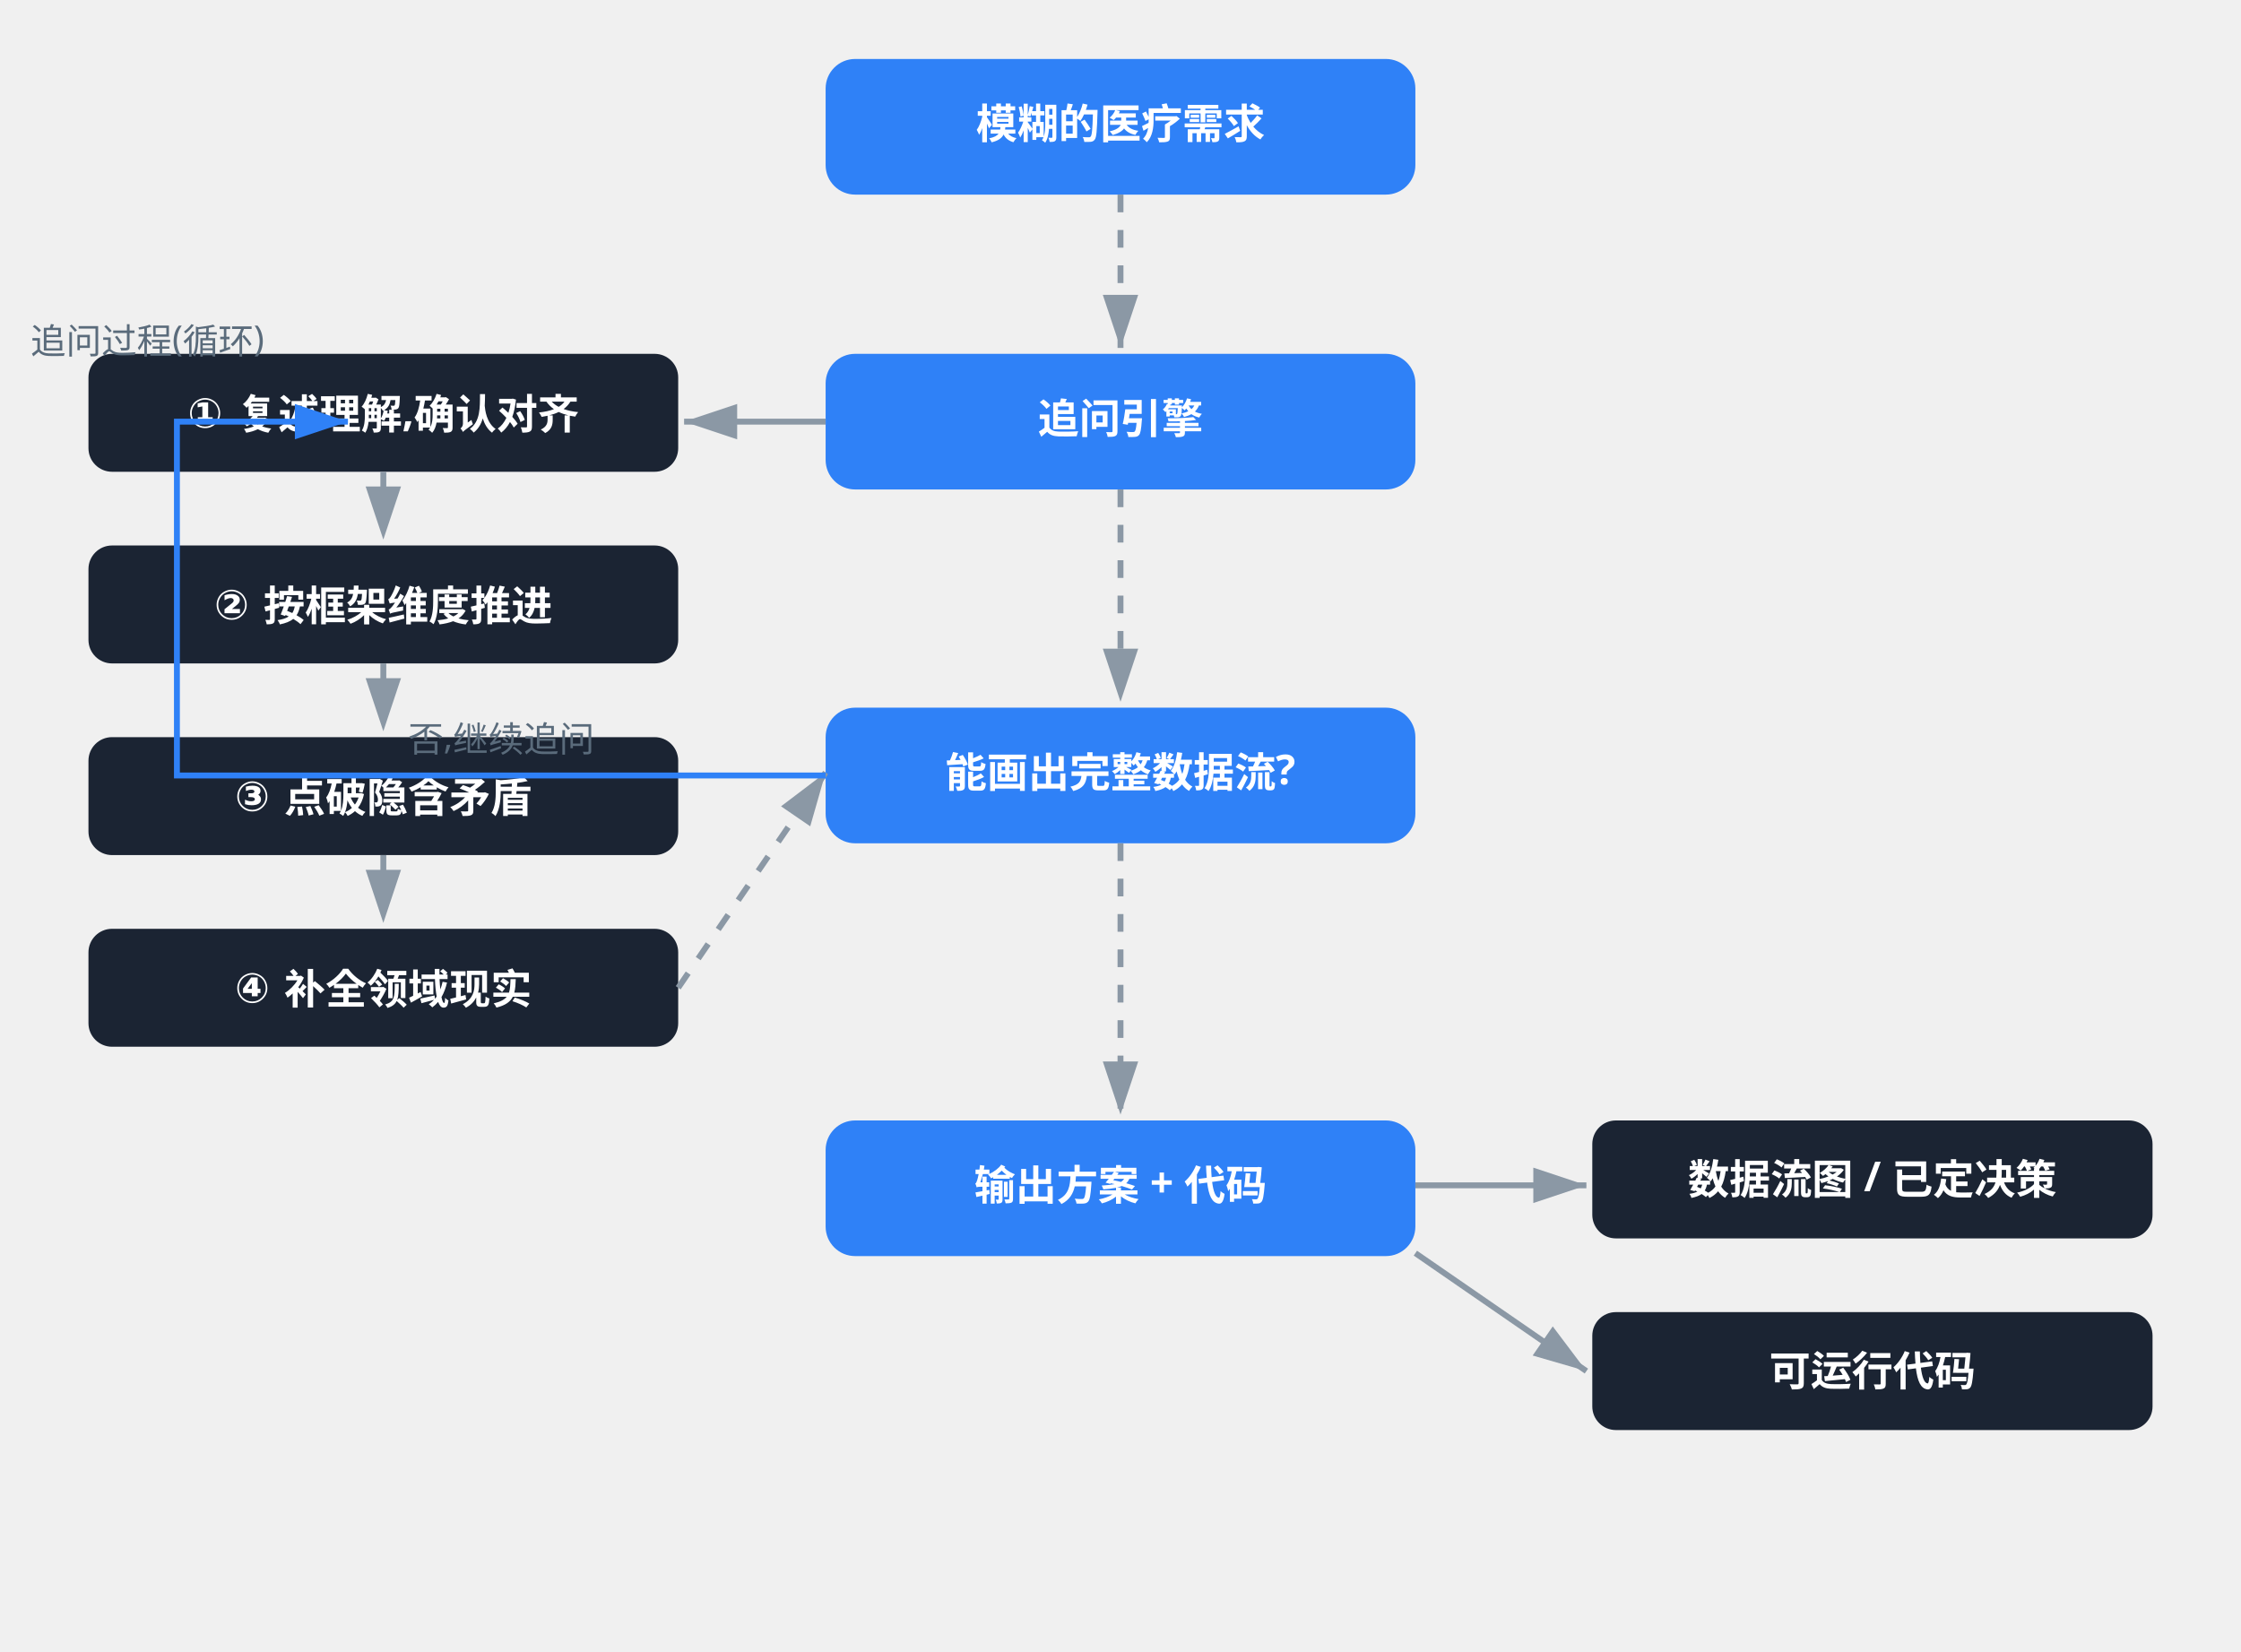
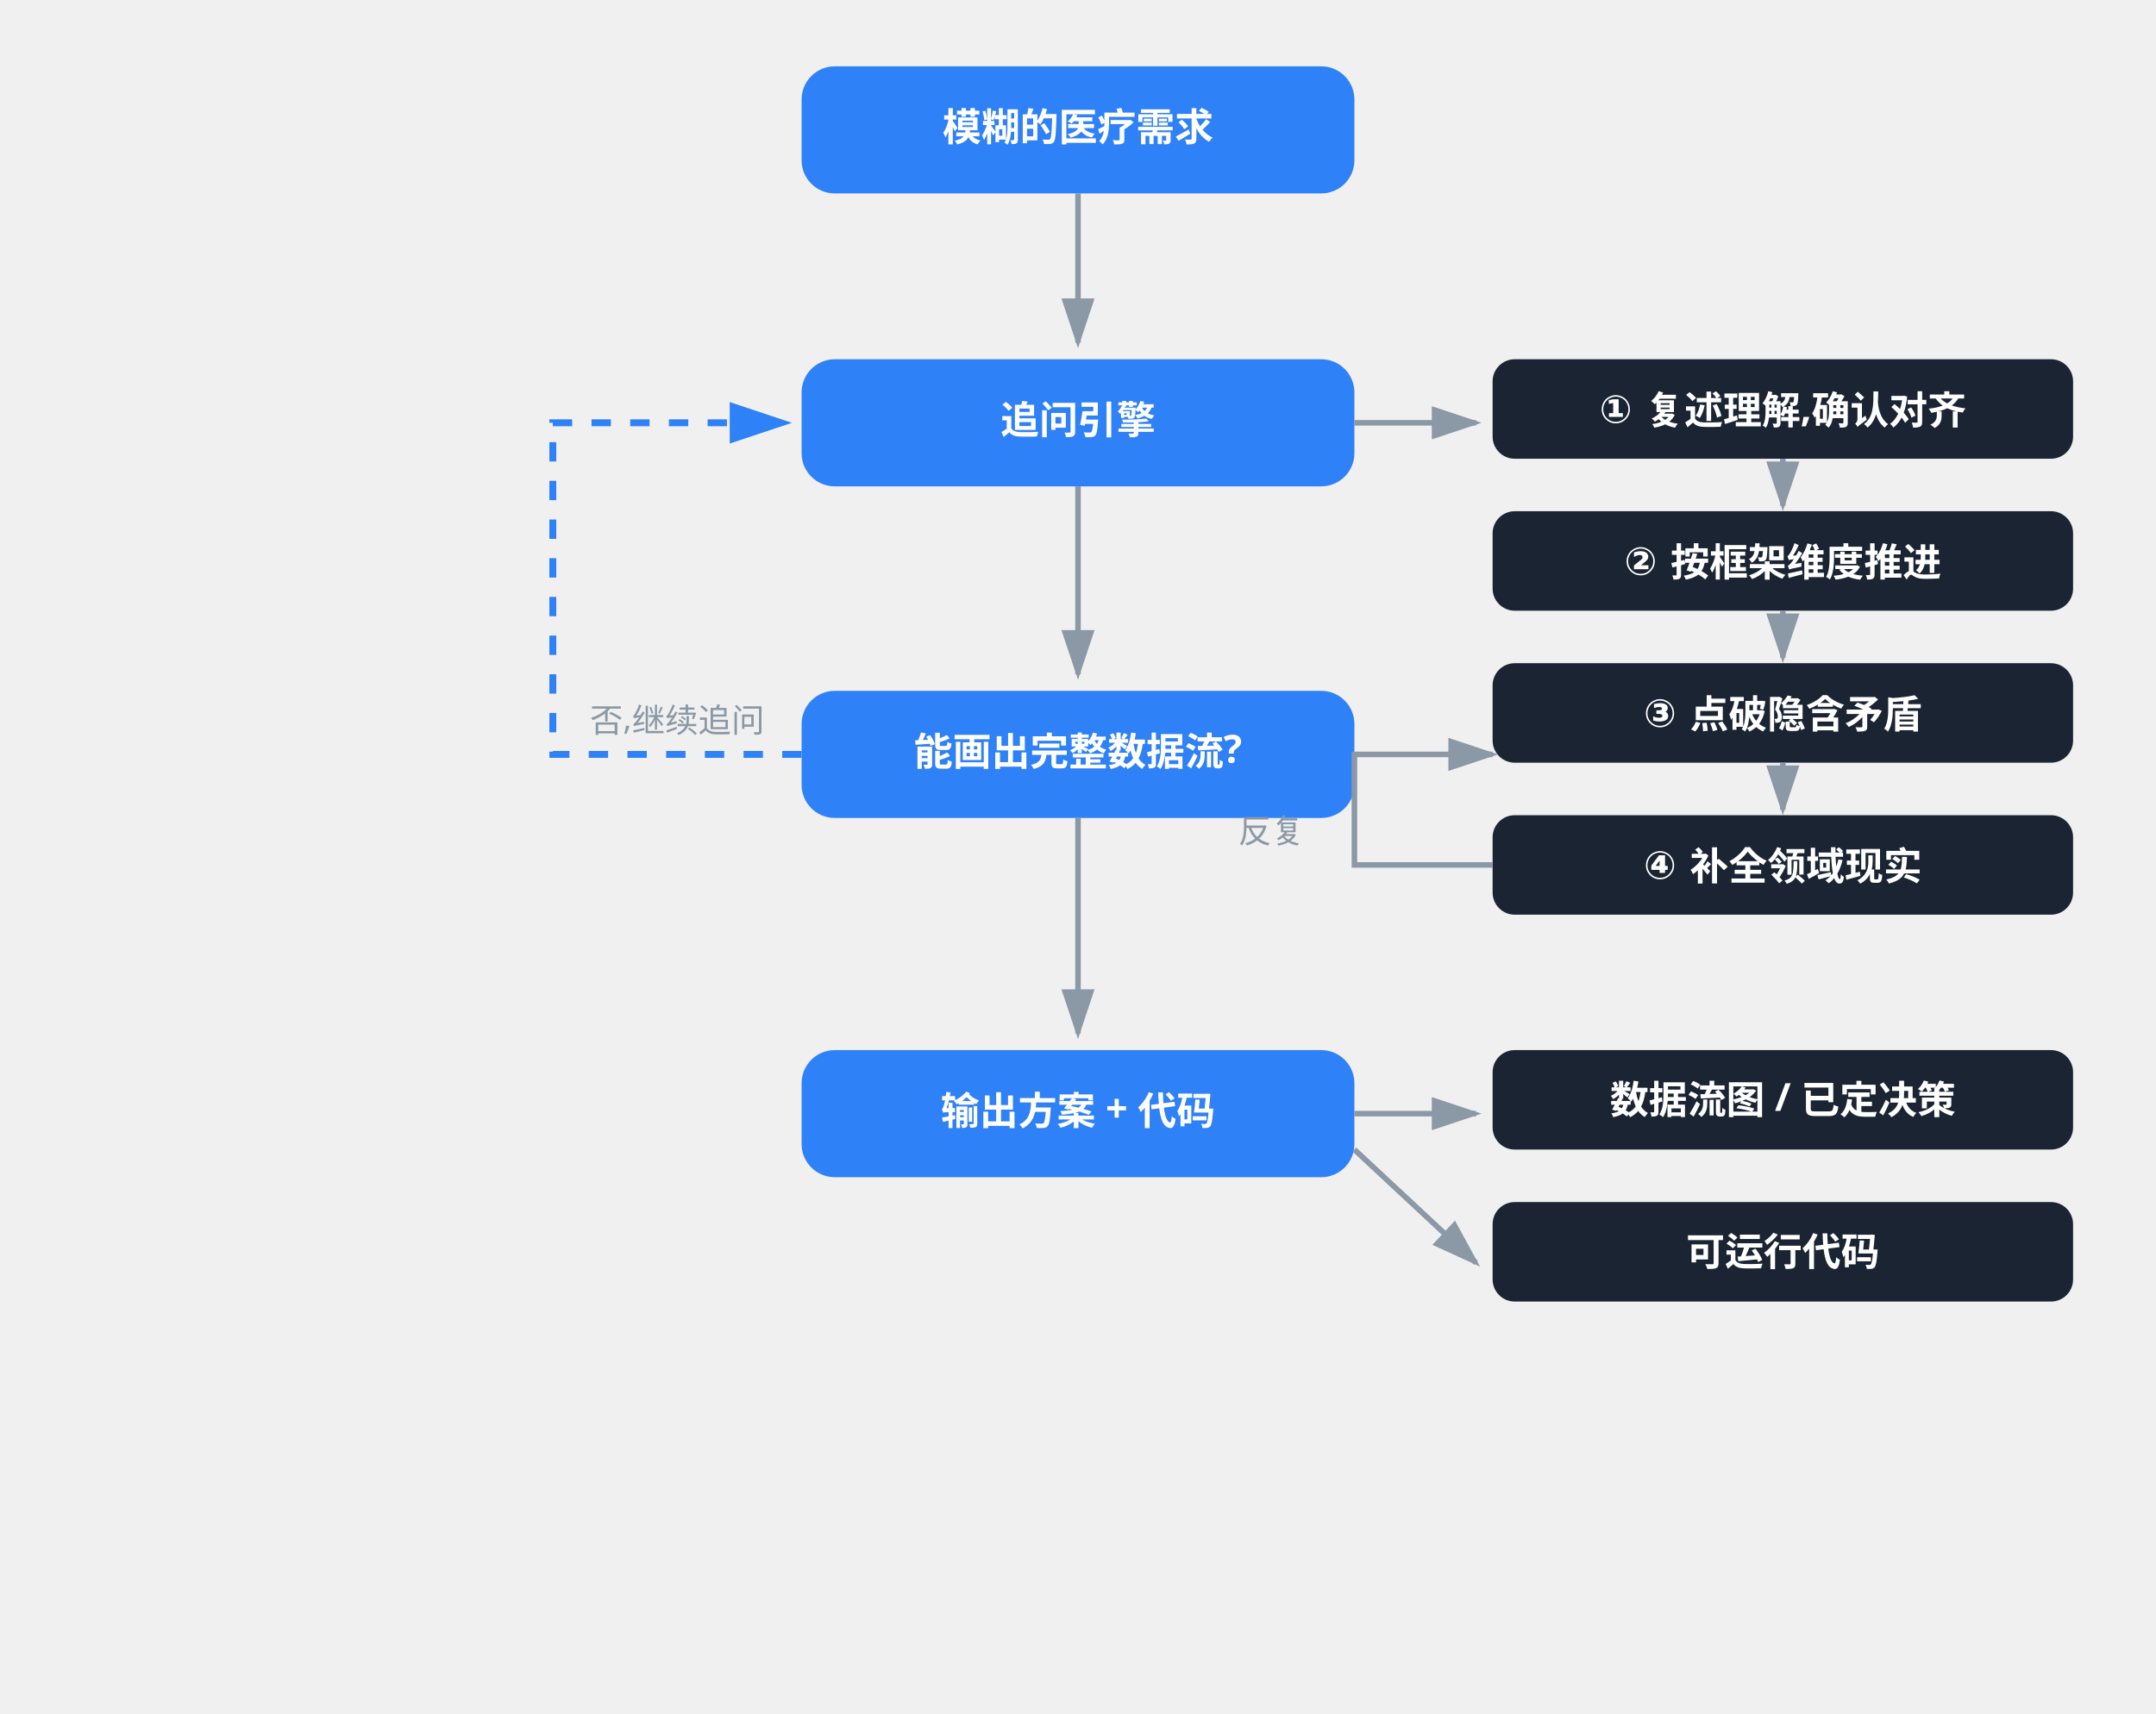
- <svg xmlns="http://www.w3.org/2000/svg" width="760" height="560" viewBox="0 0 760 560" font-family="'Segoe UI','Microsoft YaHei',sans-serif">
+ <svg xmlns="http://www.w3.org/2000/svg" width="780" height="620" viewBox="0 0 780 620" font-family="'Segoe UI','Microsoft YaHei',sans-serif">
  <defs>
    <style>
-       .node { fill: #2f81f7; rx: 10; }
+       .node { fill: #2f81f7; }
      .node-dark { fill: #1b2433; }
-       .text { fill: #fff; font-size: 14px; text-anchor: middle; font-weight: 600; }
-       .sub { fill: #5a6b7b; font-size: 12px; text-anchor: middle; }
-       .out { fill: #3fb950; }
+       .text { fill: #ffffff; font-size: 14px; text-anchor: middle; font-weight: 600; }
+       .sub { fill: #8b98a5; font-size: 12px; text-anchor: middle; }
+       .line { stroke: #8b98a5; stroke-width: 2; fill: none; }
+       .line-flow { stroke: #2f81f7; stroke-width: 2.5; fill: none; stroke-dasharray: 7 7; animation: dash 1s linear infinite; }
+       @keyframes dash { to { stroke-dashoffset: -14; } }
+       marker.arrow path { fill: #2f81f7; }
    </style>
  </defs>
-   <rect x="280" y="20" width="200" height="46" class="node" rx="10" />
-   <text x="380" y="47" class="text">模糊的医疗需求</text>
-   <rect x="280" y="120" width="200" height="46" class="node" rx="10" />
-   <text x="380" y="147" class="text">追问引擎</text>
-   <rect x="30" y="120" width="200" height="40" class="node-dark" rx="8" />
-   <text x="130" y="145" class="text">① 复述理解,确认对齐</text>
-   <rect x="30" y="185" width="200" height="40" class="node-dark" rx="8" />
-   <text x="130" y="210" class="text">② 按框架维度推进</text>
-   <rect x="30" y="250" width="200" height="40" class="node-dark" rx="8" />
-   <text x="130" y="275" class="text">③ 点破隐含矛盾</text>
-   <rect x="30" y="315" width="200" height="40" class="node-dark" rx="8" />
-   <text x="130" y="340" class="text">④ 补全领域现实</text>
-   <rect x="280" y="240" width="200" height="46" class="node" rx="10" />
-   <text x="380" y="267" class="text">能画出完整数据流?</text>
-   <rect x="280" y="380" width="200" height="46" class="node" rx="10" />
-   <text x="380" y="407" class="text">输出方案 + 代码</text>
-   <rect x="540" y="380" width="190" height="40" class="node-dark" rx="8" />
-   <text x="635" y="405" class="text">数据流图 / 已定决策</text>
-   <rect x="540" y="445" width="190" height="40" class="node-dark" rx="8" />
-   <text x="635" y="470" class="text">可运行代码</text>
+   <rect x="290" y="24" width="200" height="46" rx="12" class="node" />
+   <text x="390" y="51" class="text">模糊的医疗需求</text>
+   <rect x="290" y="130" width="200" height="46" rx="12" class="node" />
+   <text x="390" y="157" class="text">追问引擎</text>
+   <rect x="290" y="250" width="200" height="46" rx="12" class="node" />
+   <text x="390" y="277" class="text">能画出完整数据流?</text>
+   <rect x="290" y="380" width="200" height="46" rx="12" class="node" />
+   <text x="390" y="407" class="text">输出方案 + 代码</text>
+   <rect x="540" y="130" width="210" height="36" rx="8" class="node-dark" />
+   <text x="645" y="153" class="text">① 复述理解,确认对齐</text>
+   <rect x="540" y="185" width="210" height="36" rx="8" class="node-dark" />
+   <text x="645" y="208" class="text">② 按框架维度推进</text>
+   <rect x="540" y="240" width="210" height="36" rx="8" class="node-dark" />
+   <text x="645" y="263" class="text">③ 点破隐含矛盾</text>
+   <rect x="540" y="295" width="210" height="36" rx="8" class="node-dark" />
+   <text x="645" y="318" class="text">④ 补全领域现实</text>
+   <rect x="540" y="380" width="210" height="36" rx="8" class="node-dark" />
+   <text x="645" y="403" class="text">数据流图 / 已定决策</text>
+   <rect x="540" y="435" width="210" height="36" rx="8" class="node-dark" />
+   <text x="645" y="458" class="text">可运行代码</text>
+   <path d="M390,70 L390,124" class="line" marker-end="url(#arrowMain)" />
+   <path d="M390,176 L390,244" class="line" marker-end="url(#arrowMain)" />
+   <path d="M390,296 L390,374" class="line" marker-end="url(#arrowMain)" />
+   <path d="M490,153 L534,153" class="line" marker-end="url(#arrowRight)" />
+   <path d="M645,166 L645,183" class="line" marker-end="url(#arrowRight)" />
+   <path d="M645,221 L645,238" class="line" marker-end="url(#arrowRight)" />
+   <path d="M645,276 L645,293" class="line" marker-end="url(#arrowRight)" />
+   <path d="M540,313 L490,313 L490,273 L540,273" class="line" marker-end="url(#arrowRight)" />
+   <text x="460" y="305" class="sub">反复</text>
+   <path d="M490,403 L534,403" class="line" marker-end="url(#arrowRight)" />
+   <path d="M490,416 L534,457" class="line" marker-end="url(#arrowRight)" />
+   <path d="M290,273 L200,273 L200,153 L284,153" class="line-flow" marker-end="url(#arrowBlue)" />
+   <text x="245" y="265" class="sub">否,继续追问</text>
  <defs>
-     <marker id="arrow" markerWidth="10" markerHeight="10" refX="9" refY="3" orient="auto" markerUnits="strokeWidth">
+     <marker id="arrowMain" markerWidth="10" markerHeight="10" refX="8" refY="3" orient="auto" markerUnits="strokeWidth">
      <path d="M0,0 L0,6 L9,3 z" fill="#8b98a5" />
    </marker>
-     <marker id="arrowBlue" markerWidth="10" markerHeight="10" refX="9" refY="3" orient="auto" markerUnits="strokeWidth">
+     <marker id="arrowRight" markerWidth="10" markerHeight="10" refX="8" refY="3" orient="auto" markerUnits="strokeWidth">
+       <path d="M0,0 L0,6 L9,3 z" fill="#8b98a5" />
+     </marker>
+     <marker id="arrowBlue" markerWidth="10" markerHeight="10" refX="8" refY="3" orient="auto" markerUnits="strokeWidth">
      <path d="M0,0 L0,6 L9,3 z" fill="#2f81f7" />
    </marker>
  </defs>
-   <style>
-     .line { stroke: #8b98a5; stroke-width: 2; fill: none; }
-     .line-flow { stroke-dasharray: 6 6; animation: dash 1.2s linear infinite; }
-     .line-blue { stroke: #2f81f7; stroke-width: 2; fill: none; }
-     @keyframes dash { to { stroke-dashoffset: -12; } }
-   </style>
-   <line x1="380" y1="66" x2="380" y2="118" class="line line-flow" marker-end="url(#arrow)" />
-   <line x1="380" y1="166" x2="380" y2="238" class="line line-flow" marker-end="url(#arrow)" />
-   <line x1="280" y1="143" x2="232" y2="143" class="line" marker-end="url(#arrow)" />
-   <line x1="130" y1="160" x2="130" y2="183" class="line line-flow" marker-end="url(#arrow)" />
-   <line x1="130" y1="225" x2="130" y2="248" class="line line-flow" marker-end="url(#arrow)" />
-   <line x1="130" y1="290" x2="130" y2="313" class="line line-flow" marker-end="url(#arrow)" />
-   <line x1="230" y1="335" x2="280" y2="262" class="line line-flow" marker-end="url(#arrow)" />
-   <line x1="380" y1="286" x2="380" y2="378" class="line line-flow" marker-end="url(#arrow)" />
-   <line x1="480" y1="402" x2="538" y2="402" class="line" marker-end="url(#arrow)" />
-   <line x1="480" y1="425" x2="538" y2="465" class="line" marker-end="url(#arrow)" />
-   <path d="M280,263 L60,263 L60,143 L118,143" class="line line-blue" marker-end="url(#arrowBlue)" />
-   <text x="170" y="255" class="sub">否,继续追问</text>
-   <text x="50" y="120" class="sub" font-size="13">追问过程(循环)</text>
</svg>
